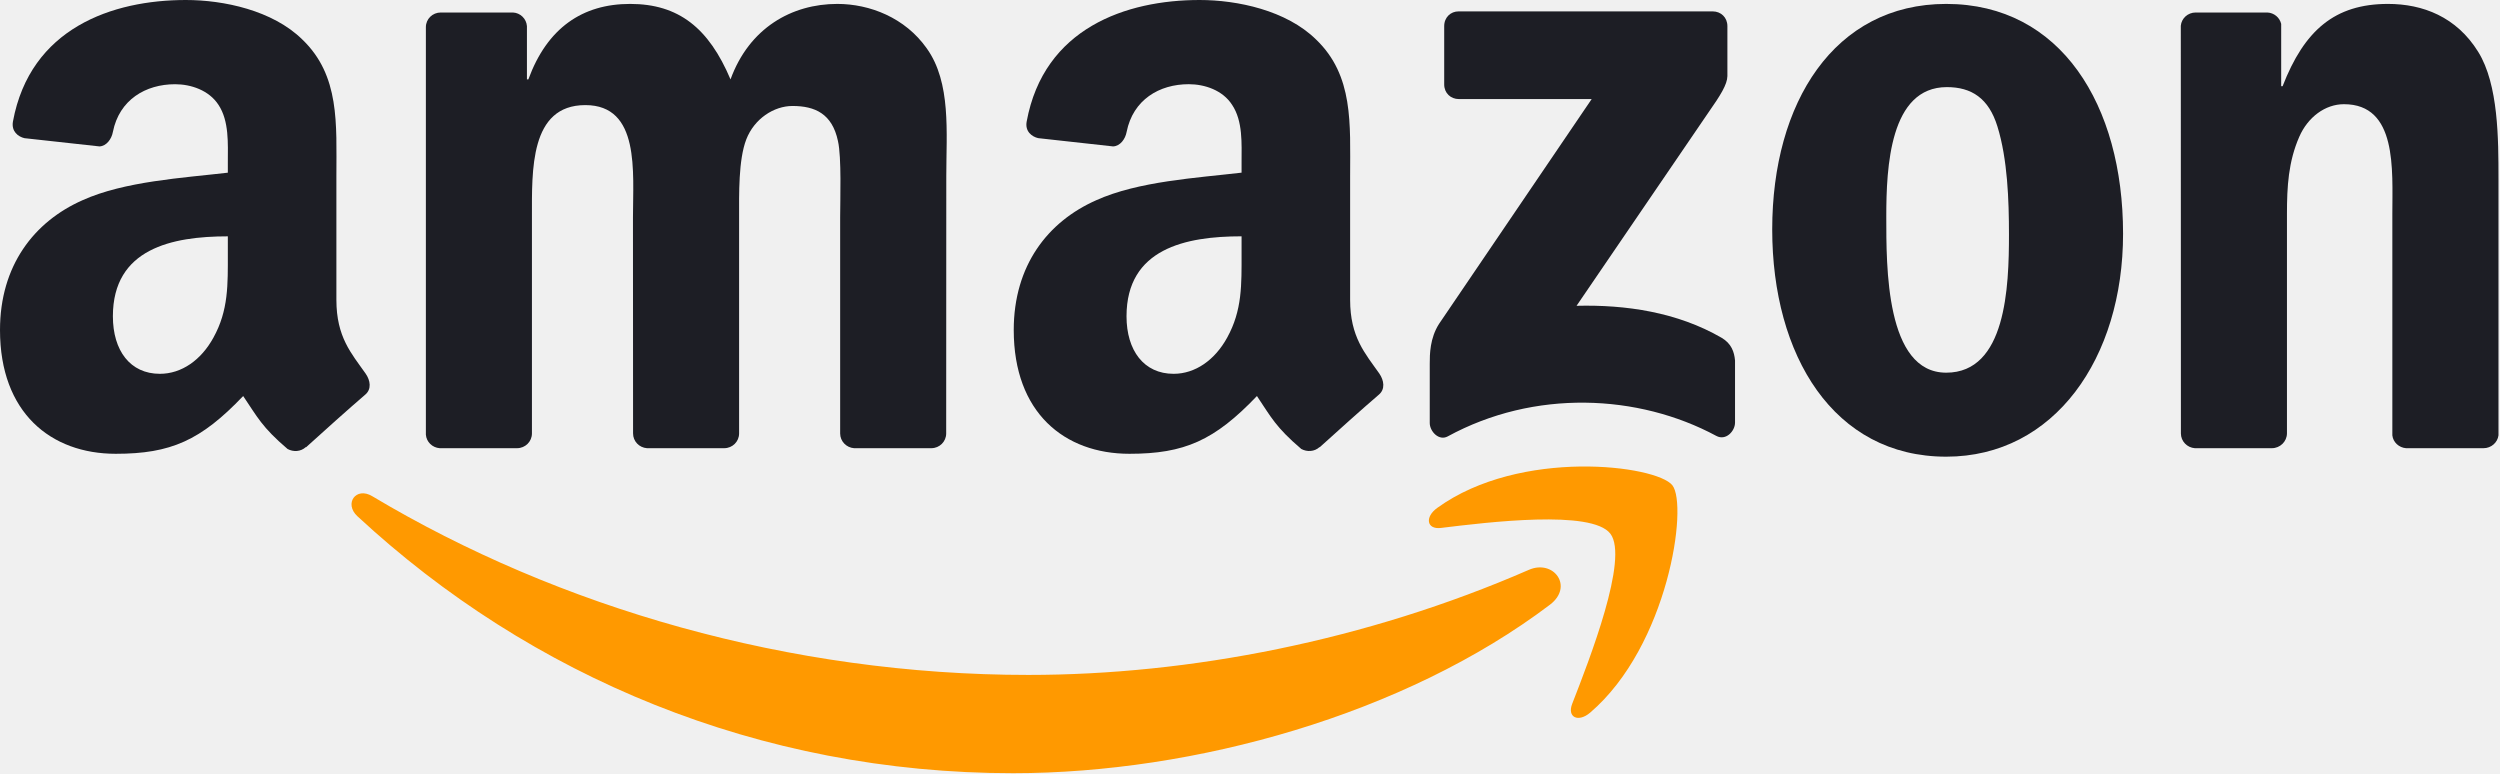
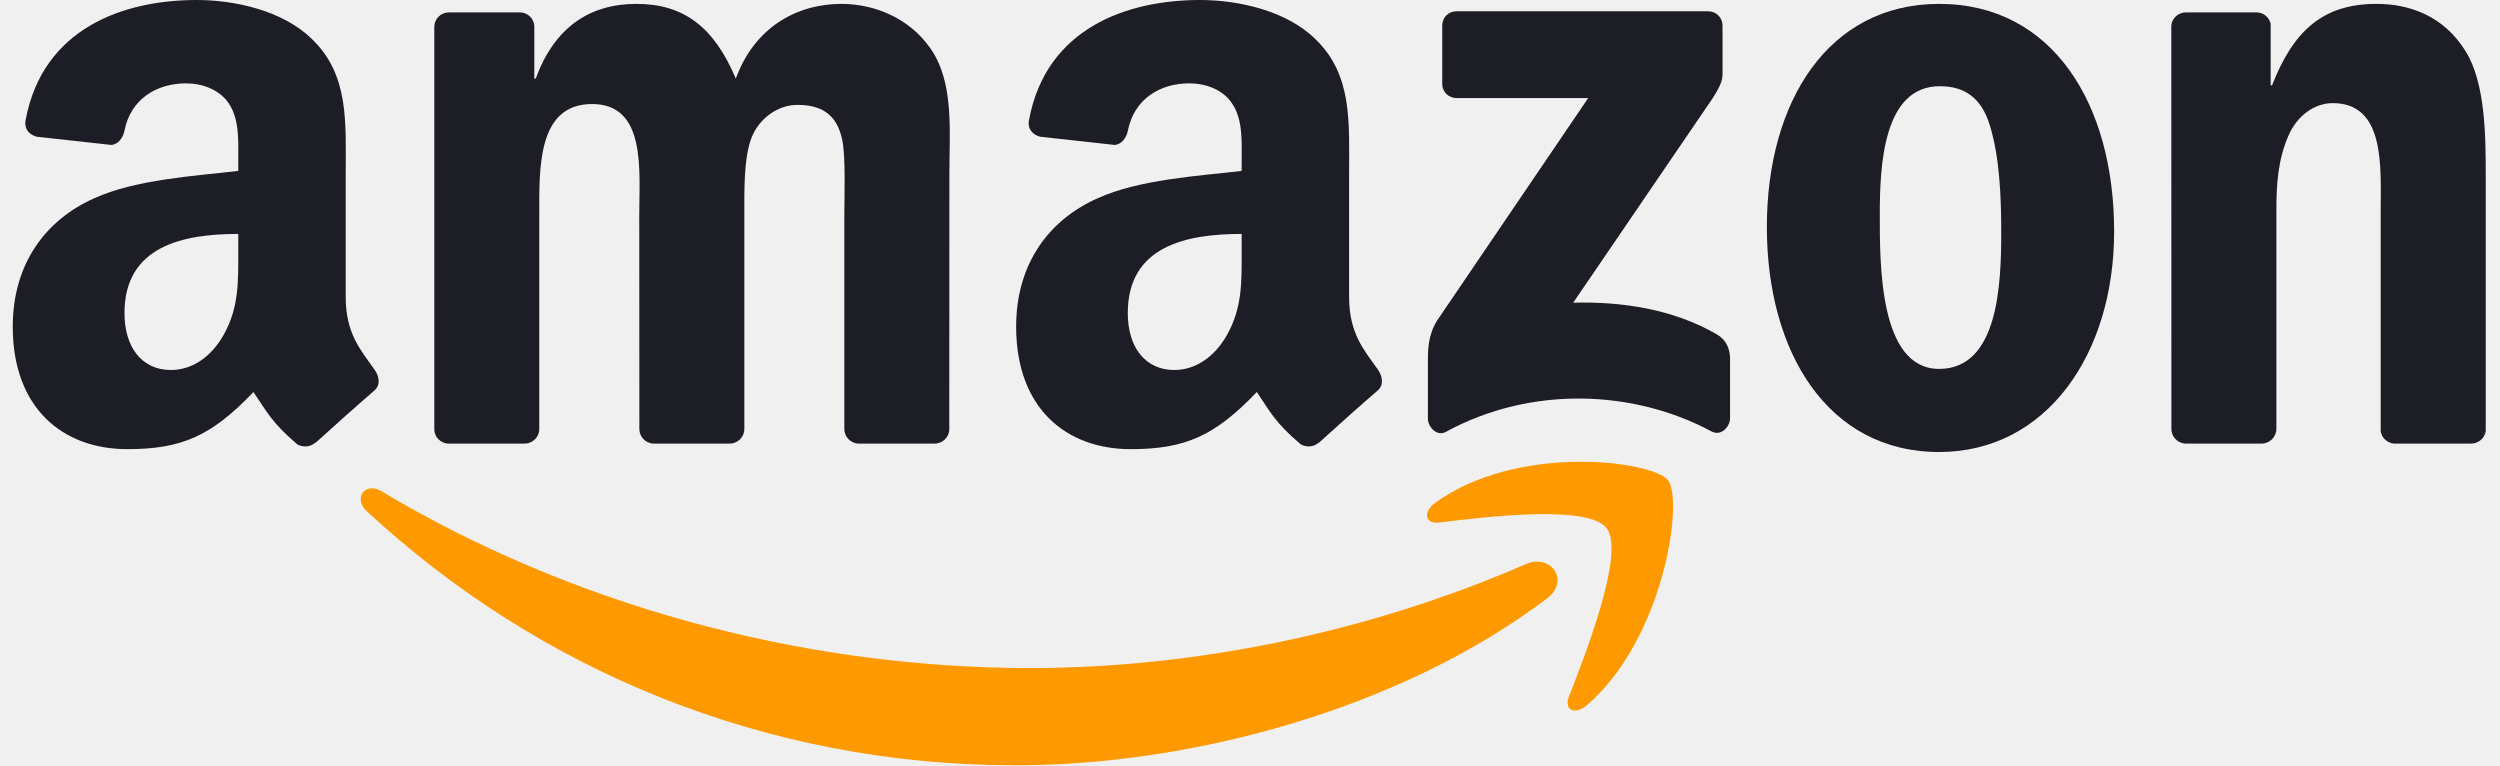
- <svg xmlns="http://www.w3.org/2000/svg" width="97" height="30" viewBox="0 0 97 30" fill="none">
-   <g clip-path="url(#clip0_203_274)">
-     <path fill-rule="evenodd" clip-rule="evenodd" d="M60.14 23.461C54.507 27.725 46.342 30 39.311 30C29.454 30 20.58 26.256 13.866 20.029C13.339 19.539 13.811 18.872 14.444 19.253C21.689 23.582 30.648 26.187 39.902 26.187C46.143 26.187 53.009 24.861 59.322 22.109C60.275 21.693 61.073 22.75 60.14 23.461Z" fill="#FF9900" />
-     <path fill-rule="evenodd" clip-rule="evenodd" d="M62.483 20.709C61.766 19.765 57.723 20.263 55.908 20.484C55.356 20.553 55.271 20.059 55.769 19.704C58.989 17.377 64.272 18.049 64.888 18.829C65.504 19.613 64.728 25.051 61.702 27.647C61.238 28.046 60.795 27.833 61.002 27.305C61.681 25.563 63.205 21.658 62.483 20.709Z" fill="#FF9900" />
-     <path fill-rule="evenodd" clip-rule="evenodd" d="M56.035 3.276V1.014C56.035 0.672 56.288 0.442 56.592 0.442H66.454C66.77 0.442 67.023 0.676 67.023 1.014V2.951C67.019 3.276 66.753 3.701 66.281 4.373L61.17 11.865C63.069 11.817 65.074 12.108 66.795 13.104C67.183 13.33 67.289 13.659 67.319 13.984V16.398C67.319 16.727 66.964 17.113 66.593 16.913C63.559 15.28 59.529 15.102 56.174 16.931C55.832 17.121 55.474 16.74 55.474 16.411V14.118C55.474 13.75 55.478 13.122 55.837 12.563L61.757 3.844H56.605C56.288 3.844 56.035 3.614 56.035 3.276Z" fill="#1D1E25" />
-     <path fill-rule="evenodd" clip-rule="evenodd" d="M20.061 17.39H17.06C16.773 17.368 16.546 17.147 16.524 16.865V1.053C16.524 0.737 16.782 0.485 17.102 0.485H19.9C20.191 0.498 20.424 0.728 20.445 1.014V3.081H20.5C21.23 1.083 22.601 0.152 24.449 0.152C26.327 0.152 27.5 1.083 28.344 3.081C29.07 1.083 30.72 0.152 32.488 0.152C33.745 0.152 35.121 0.685 35.961 1.881C36.91 3.211 36.716 5.144 36.716 6.838L36.712 16.818C36.712 17.134 36.455 17.39 36.134 17.39H33.138C32.838 17.368 32.598 17.121 32.598 16.818V8.437C32.598 7.77 32.657 6.106 32.513 5.473C32.289 4.411 31.619 4.112 30.749 4.112C30.023 4.112 29.264 4.611 28.956 5.408C28.648 6.205 28.677 7.54 28.677 8.437V16.818C28.677 17.134 28.42 17.39 28.099 17.39H25.103C24.799 17.368 24.563 17.121 24.563 16.818L24.559 8.437C24.559 6.673 24.842 4.078 22.711 4.078C20.554 4.078 20.639 6.608 20.639 8.437V16.818C20.639 17.134 20.381 17.39 20.061 17.39" fill="#1D1E25" />
-     <path fill-rule="evenodd" clip-rule="evenodd" d="M75.513 0.152C79.965 0.152 82.375 4.078 82.375 9.07C82.375 13.893 79.712 17.719 75.513 17.719C71.142 17.719 68.762 13.793 68.762 8.901C68.762 3.978 71.171 0.152 75.513 0.152ZM75.539 3.38C73.328 3.38 73.188 6.474 73.188 8.402C73.188 10.335 73.159 14.46 75.513 14.46C77.838 14.46 77.948 11.132 77.948 9.104C77.948 7.77 77.893 6.175 77.501 4.91C77.163 3.809 76.492 3.38 75.539 3.38Z" fill="#1D1E25" />
-     <path fill-rule="evenodd" clip-rule="evenodd" d="M88.147 17.39H85.16C84.86 17.368 84.619 17.121 84.619 16.818L84.615 1.001C84.641 0.711 84.889 0.485 85.193 0.485H87.974C88.236 0.498 88.451 0.68 88.51 0.927V3.345H88.565C89.405 1.183 90.582 0.152 92.654 0.152C94 0.152 95.312 0.65 96.156 2.015C96.941 3.28 96.941 5.408 96.941 6.938V16.891C96.907 17.169 96.659 17.39 96.363 17.39H93.354C93.08 17.368 92.852 17.16 92.823 16.891V8.303C92.823 6.574 93.017 4.043 90.945 4.043C90.215 4.043 89.544 4.546 89.211 5.308C88.789 6.275 88.734 7.237 88.734 8.303V16.818C88.73 17.134 88.468 17.39 88.147 17.39" fill="#1D1E25" />
-     <path fill-rule="evenodd" clip-rule="evenodd" d="M48.173 9.837C48.173 11.037 48.203 12.038 47.612 13.104C47.135 13.971 46.376 14.504 45.536 14.504C44.384 14.504 43.709 13.602 43.709 12.272C43.709 9.646 46 9.169 48.173 9.169V9.837ZM51.199 17.346C51.001 17.529 50.714 17.541 50.49 17.42C49.494 16.571 49.313 16.177 48.769 15.366C47.123 17.091 45.954 17.607 43.823 17.607C41.295 17.607 39.333 16.008 39.333 12.805C39.333 10.305 40.65 8.602 42.532 7.77C44.16 7.033 46.435 6.903 48.173 6.699V6.301C48.173 5.568 48.228 4.702 47.806 4.069C47.443 3.501 46.743 3.267 46.123 3.267C44.979 3.267 43.962 3.87 43.713 5.118C43.663 5.395 43.464 5.668 43.19 5.681L40.282 5.36C40.038 5.304 39.763 5.1 39.835 4.715C40.502 1.092 43.692 0 46.545 0C48.005 0 49.912 0.399 51.064 1.534C52.524 2.934 52.385 4.801 52.385 6.834V11.635C52.385 13.078 52.967 13.711 53.516 14.491C53.706 14.768 53.748 15.102 53.503 15.31C52.891 15.834 51.803 16.809 51.203 17.355L51.199 17.346" fill="#1D1E25" />
-     <path fill-rule="evenodd" clip-rule="evenodd" d="M8.84 9.837C8.84 11.037 8.87 12.038 8.279 13.104C7.802 13.971 7.047 14.504 6.203 14.504C5.051 14.504 4.38 13.603 4.38 12.272C4.38 9.646 6.671 9.17 8.84 9.17V9.837ZM11.866 17.347C11.668 17.529 11.381 17.542 11.157 17.42C10.161 16.571 9.984 16.177 9.435 15.366C7.79 17.091 6.625 17.607 4.49 17.607C1.966 17.607 0 16.008 0 12.805C0 10.305 1.321 8.602 3.199 7.77C4.827 7.033 7.102 6.903 8.84 6.7V6.301C8.84 5.569 8.895 4.702 8.478 4.069C8.11 3.502 7.41 3.268 6.794 3.268C5.65 3.268 4.629 3.87 4.38 5.118C4.33 5.395 4.131 5.668 3.861 5.681L0.949 5.361C0.705 5.304 0.435 5.101 0.502 4.715C1.173 1.092 4.359 0 7.212 0C8.672 0 10.579 0.399 11.731 1.534C13.191 2.934 13.052 4.802 13.052 6.834V11.635C13.052 13.078 13.634 13.711 14.183 14.491C14.377 14.768 14.419 15.102 14.174 15.31C13.562 15.834 12.474 16.809 11.874 17.355L11.866 17.347" fill="#1D1E25" />
+ <svg xmlns="http://www.w3.org/2000/svg" width="98" height="30" viewBox="0 0 98 30" fill="none">
+   <g clip-path="url(#clip0_1_2683)">
+     <path fill-rule="evenodd" clip-rule="evenodd" d="M60.641 23.461C55.007 27.725 46.842 30 39.812 30C29.954 30 21.08 26.256 14.366 20.029C13.839 19.539 14.311 18.872 14.944 19.253C22.19 23.582 31.148 26.187 40.402 26.187C46.643 26.187 53.509 24.861 59.822 22.109C60.776 21.693 61.573 22.75 60.641 23.461Z" fill="#FF9900" />
+     <path fill-rule="evenodd" clip-rule="evenodd" d="M62.983 20.709C62.265 19.765 58.223 20.263 56.408 20.484C55.855 20.553 55.771 20.059 56.269 19.704C59.489 17.377 64.772 18.049 65.388 18.829C66.004 19.613 65.228 25.051 62.202 27.647C61.738 28.046 61.295 27.834 61.502 27.305C62.181 25.563 63.704 21.658 62.983 20.709Z" fill="#FF9900" />
+     <path fill-rule="evenodd" clip-rule="evenodd" d="M56.535 3.276V1.014C56.535 0.672 56.788 0.442 57.092 0.442H66.953C67.27 0.442 67.523 0.676 67.523 1.014V2.951C67.519 3.276 67.253 3.701 66.78 4.373L61.67 11.865C63.569 11.817 65.573 12.108 67.295 13.104C67.683 13.33 67.789 13.659 67.818 13.984V16.398C67.818 16.727 67.464 17.113 67.093 16.913C64.058 15.28 60.029 15.102 56.674 16.931C56.332 17.121 55.973 16.74 55.973 16.411V14.118C55.973 13.75 55.978 13.122 56.336 12.563L62.257 3.844H57.104C56.788 3.844 56.535 3.614 56.535 3.276Z" fill="#1D1E25" />
+     <path fill-rule="evenodd" clip-rule="evenodd" d="M20.561 17.39H17.561C17.274 17.368 17.046 17.147 17.025 16.866V1.053C17.025 0.737 17.282 0.485 17.603 0.485H20.401C20.692 0.498 20.924 0.728 20.945 1.014V3.081H21C21.73 1.083 23.101 0.152 24.949 0.152C26.827 0.152 28 1.083 28.844 3.081C29.57 1.083 31.22 0.152 32.988 0.152C34.246 0.152 35.621 0.685 36.461 1.881C37.41 3.211 37.216 5.144 37.216 6.838L37.212 16.818C37.212 17.134 36.955 17.39 36.634 17.39H33.638C33.338 17.368 33.098 17.121 33.098 16.818V8.437C33.098 7.77 33.157 6.106 33.013 5.473C32.79 4.412 32.119 4.112 31.25 4.112C30.524 4.112 29.764 4.611 29.456 5.408C29.148 6.206 29.178 7.54 29.178 8.437V16.818C29.178 17.134 28.92 17.39 28.599 17.39H25.604C25.3 17.368 25.063 17.121 25.063 16.818L25.059 8.437C25.059 6.674 25.342 4.078 23.211 4.078C21.055 4.078 21.139 6.609 21.139 8.437V16.818C21.139 17.134 20.881 17.39 20.561 17.39" fill="#1D1E25" />
+     <path fill-rule="evenodd" clip-rule="evenodd" d="M76.013 0.152C80.465 0.152 82.874 4.078 82.874 9.07C82.874 13.893 80.212 17.719 76.013 17.719C71.641 17.719 69.261 13.793 69.261 8.901C69.261 3.978 71.671 0.152 76.013 0.152ZM76.038 3.38C73.827 3.38 73.688 6.474 73.688 8.403C73.688 10.335 73.658 14.461 76.013 14.461C78.338 14.461 78.448 11.133 78.448 9.105C78.448 7.77 78.393 6.175 78 4.91C77.663 3.809 76.992 3.38 76.038 3.38Z" fill="#1D1E25" />
+     <path fill-rule="evenodd" clip-rule="evenodd" d="M88.647 17.39H85.66C85.36 17.368 85.119 17.121 85.119 16.818L85.115 1.001C85.141 0.711 85.389 0.485 85.693 0.485H88.474C88.736 0.498 88.951 0.68 89.01 0.927V3.345H89.065C89.905 1.183 91.082 0.152 93.154 0.152C94.5 0.152 95.812 0.65 96.656 2.015C97.441 3.28 97.441 5.408 97.441 6.938V16.892C97.407 17.169 97.159 17.39 96.863 17.39H93.854C93.58 17.368 93.352 17.16 93.323 16.892V8.303C93.323 6.574 93.517 4.043 91.445 4.043C90.715 4.043 90.044 4.546 89.711 5.309C89.289 6.275 89.234 7.237 89.234 8.303V16.818C89.23 17.134 88.968 17.39 88.647 17.39" fill="#1D1E25" />
+     <path fill-rule="evenodd" clip-rule="evenodd" d="M48.673 9.837C48.673 11.037 48.703 12.038 48.112 13.104C47.635 13.971 46.876 14.504 46.036 14.504C44.884 14.504 44.209 13.603 44.209 12.272C44.209 9.646 46.5 9.17 48.673 9.17V9.837ZM51.699 17.347C51.501 17.529 51.214 17.542 50.99 17.42C49.994 16.571 49.813 16.177 49.268 15.366C47.623 17.091 46.454 17.607 44.323 17.607C41.795 17.607 39.833 16.008 39.833 12.805C39.833 10.305 41.149 8.602 43.031 7.77C44.66 7.033 46.935 6.903 48.673 6.7V6.301C48.673 5.569 48.728 4.702 48.306 4.069C47.943 3.501 47.243 3.267 46.622 3.267C45.479 3.267 44.462 3.87 44.213 5.118C44.162 5.395 43.964 5.668 43.69 5.681L40.782 5.361C40.538 5.304 40.263 5.101 40.335 4.715C41.002 1.092 44.192 0 47.044 0C48.504 0 50.412 0.399 51.564 1.534C53.024 2.934 52.885 4.802 52.885 6.834V11.635C52.885 13.078 53.467 13.711 54.016 14.491C54.205 14.768 54.248 15.102 54.003 15.31C53.391 15.834 52.302 16.809 51.703 17.355L51.699 17.347" fill="#1D1E25" />
+     <path fill-rule="evenodd" clip-rule="evenodd" d="M9.34 9.837C9.34 11.037 9.37 12.039 8.779 13.104C8.302 13.971 7.547 14.504 6.703 14.504C5.551 14.504 4.88 13.603 4.88 12.273C4.88 9.646 7.171 9.17 9.34 9.17V9.837ZM12.366 17.347C12.168 17.529 11.881 17.542 11.657 17.421C10.661 16.571 10.484 16.177 9.935 15.367C8.29 17.091 7.125 17.607 4.99 17.607C2.466 17.607 0.5 16.008 0.5 12.806C0.5 10.305 1.821 8.602 3.699 7.77C5.327 7.033 7.602 6.903 9.34 6.7V6.301C9.34 5.569 9.395 4.702 8.978 4.069C8.61 3.502 7.91 3.268 7.294 3.268C6.15 3.268 5.129 3.87 4.88 5.118C4.83 5.395 4.631 5.668 4.361 5.681L1.449 5.361C1.205 5.304 0.935 5.101 1.002 4.715C1.673 1.092 4.859 0 7.712 0C9.172 0 11.079 0.399 12.231 1.534C13.691 2.934 13.552 4.802 13.552 6.834V11.636C13.552 13.079 14.134 13.711 14.683 14.491C14.877 14.768 14.919 15.102 14.674 15.31C14.062 15.835 12.974 16.809 12.374 17.355L12.366 17.347" fill="#1D1E25" />
  </g>
  <defs>
-     <clipPath id="clip0_203_274">
-       <rect width="96.941" height="30" fill="white" />
+     <clipPath id="clip0_1_2683">
+       <rect width="96.941" height="30" fill="white" transform="translate(0.5 0.00012207)" />
    </clipPath>
  </defs>
</svg>
